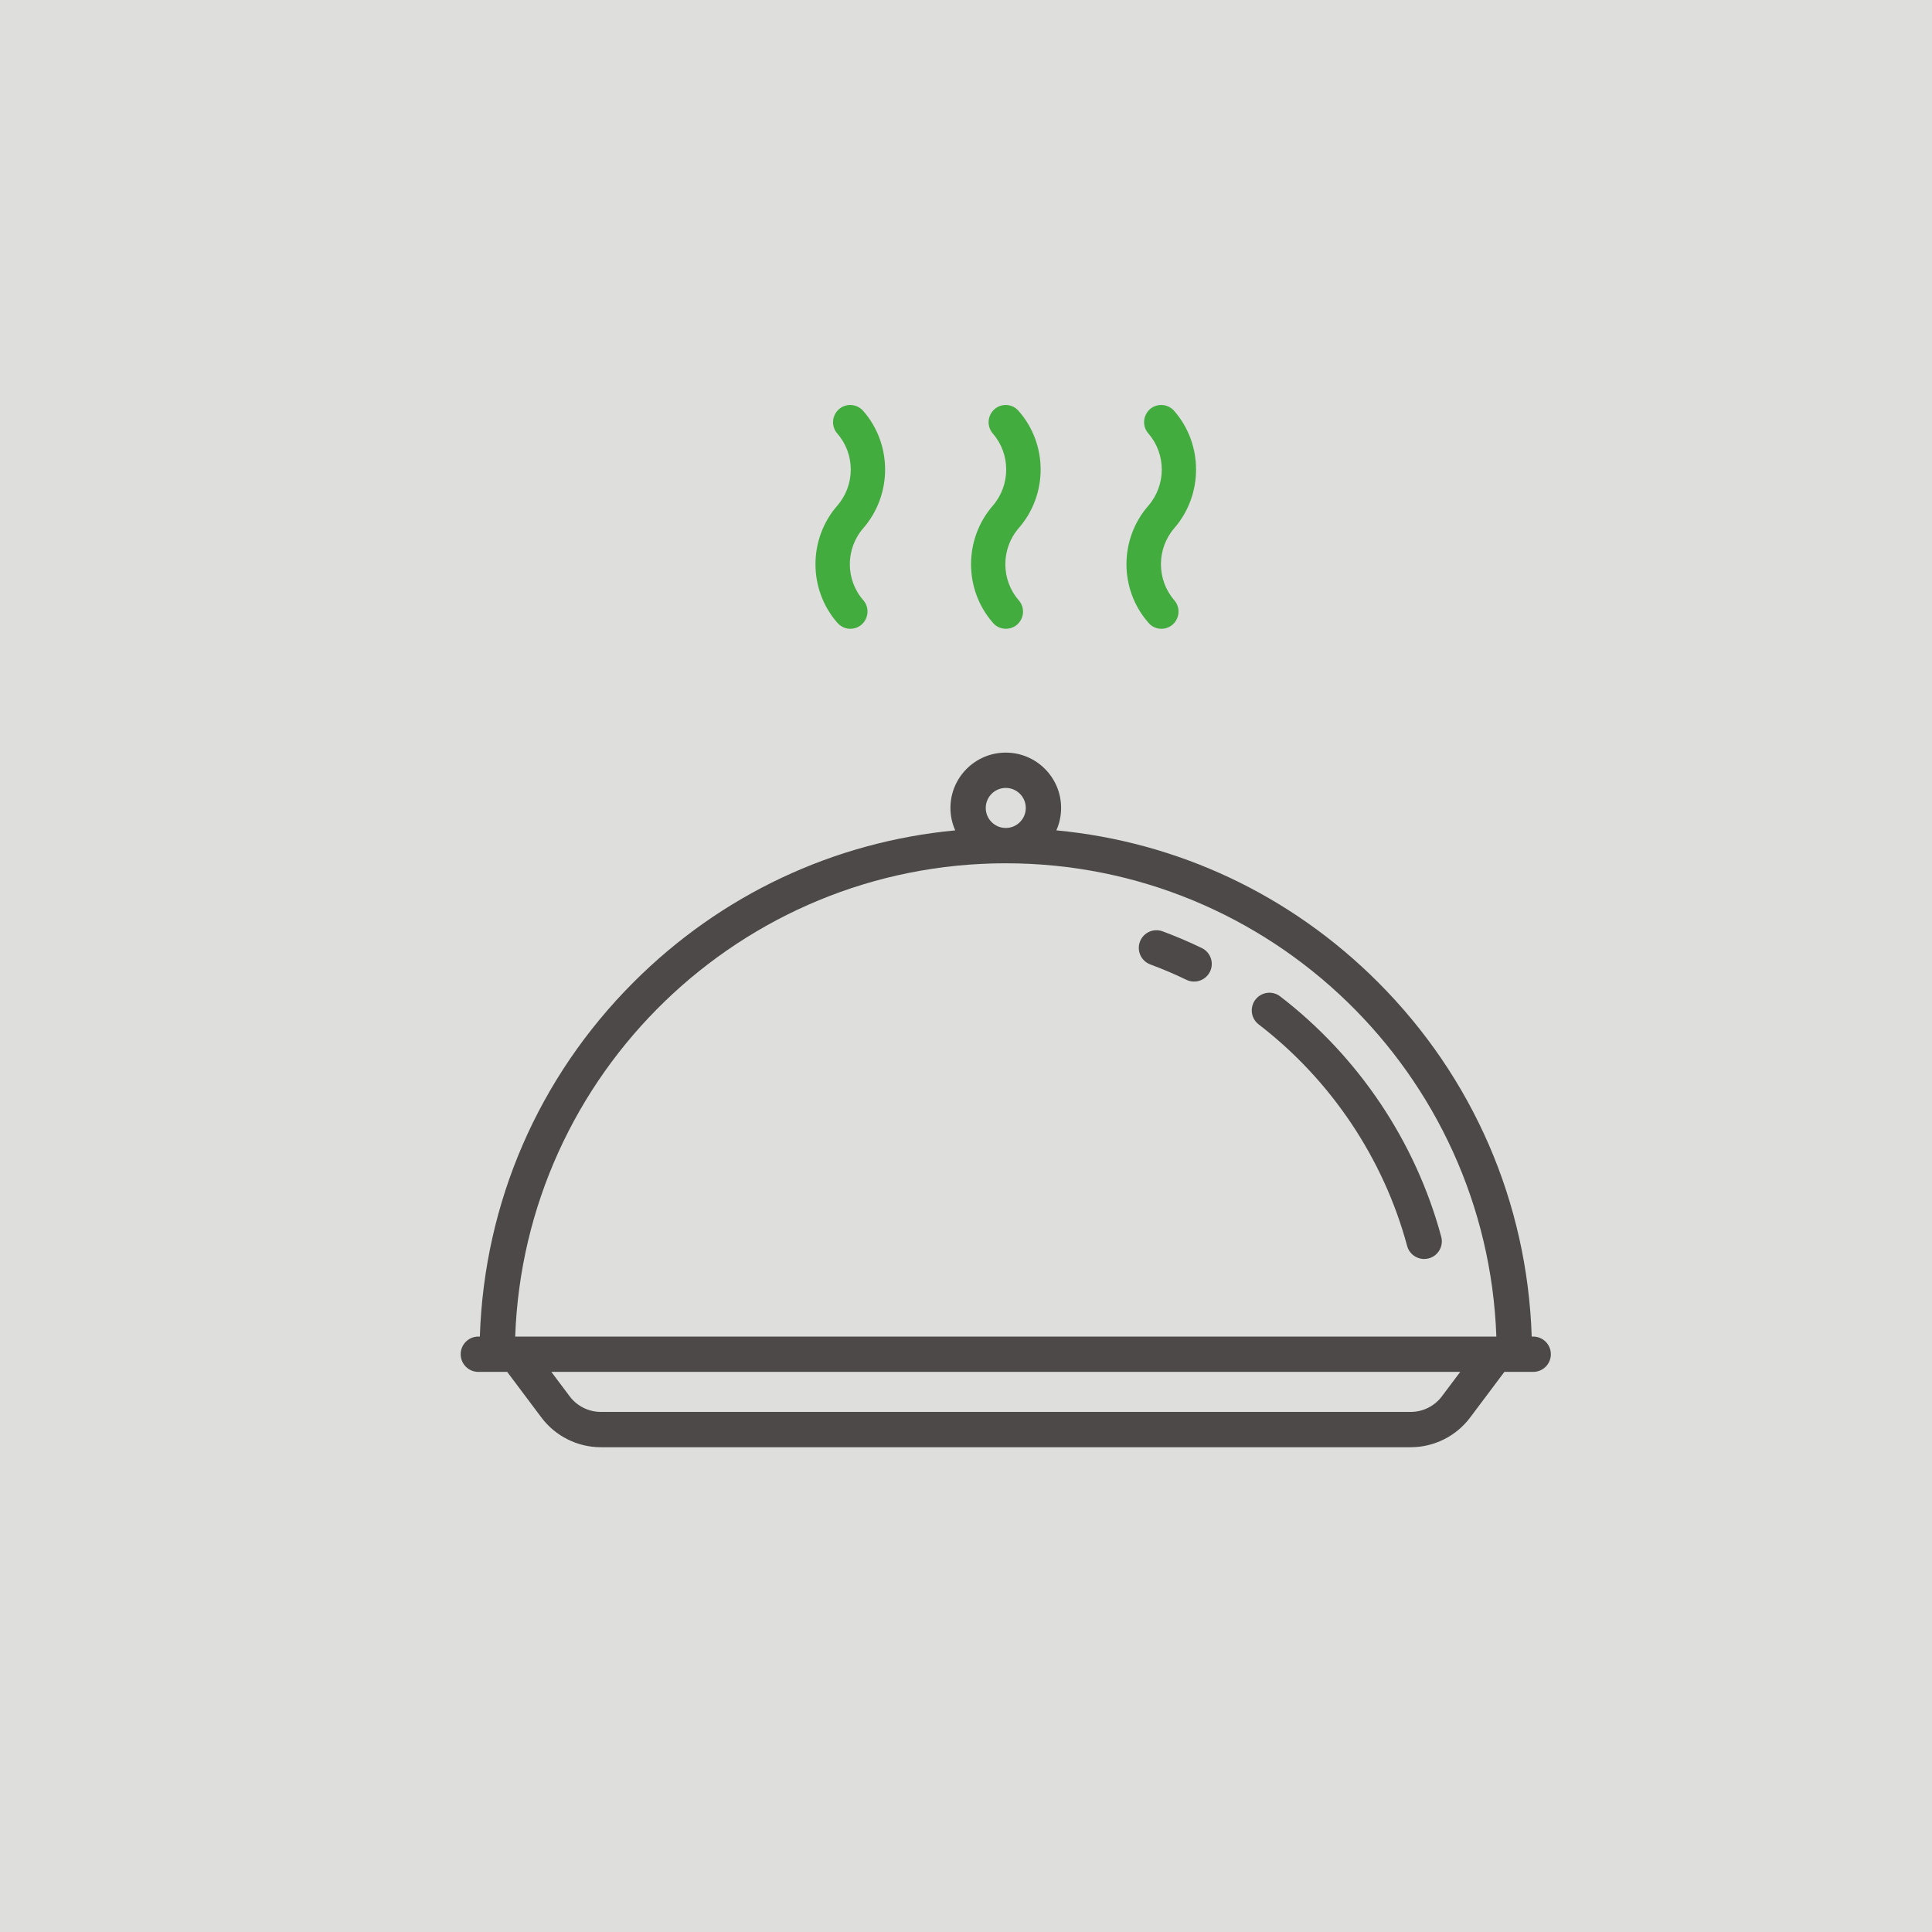
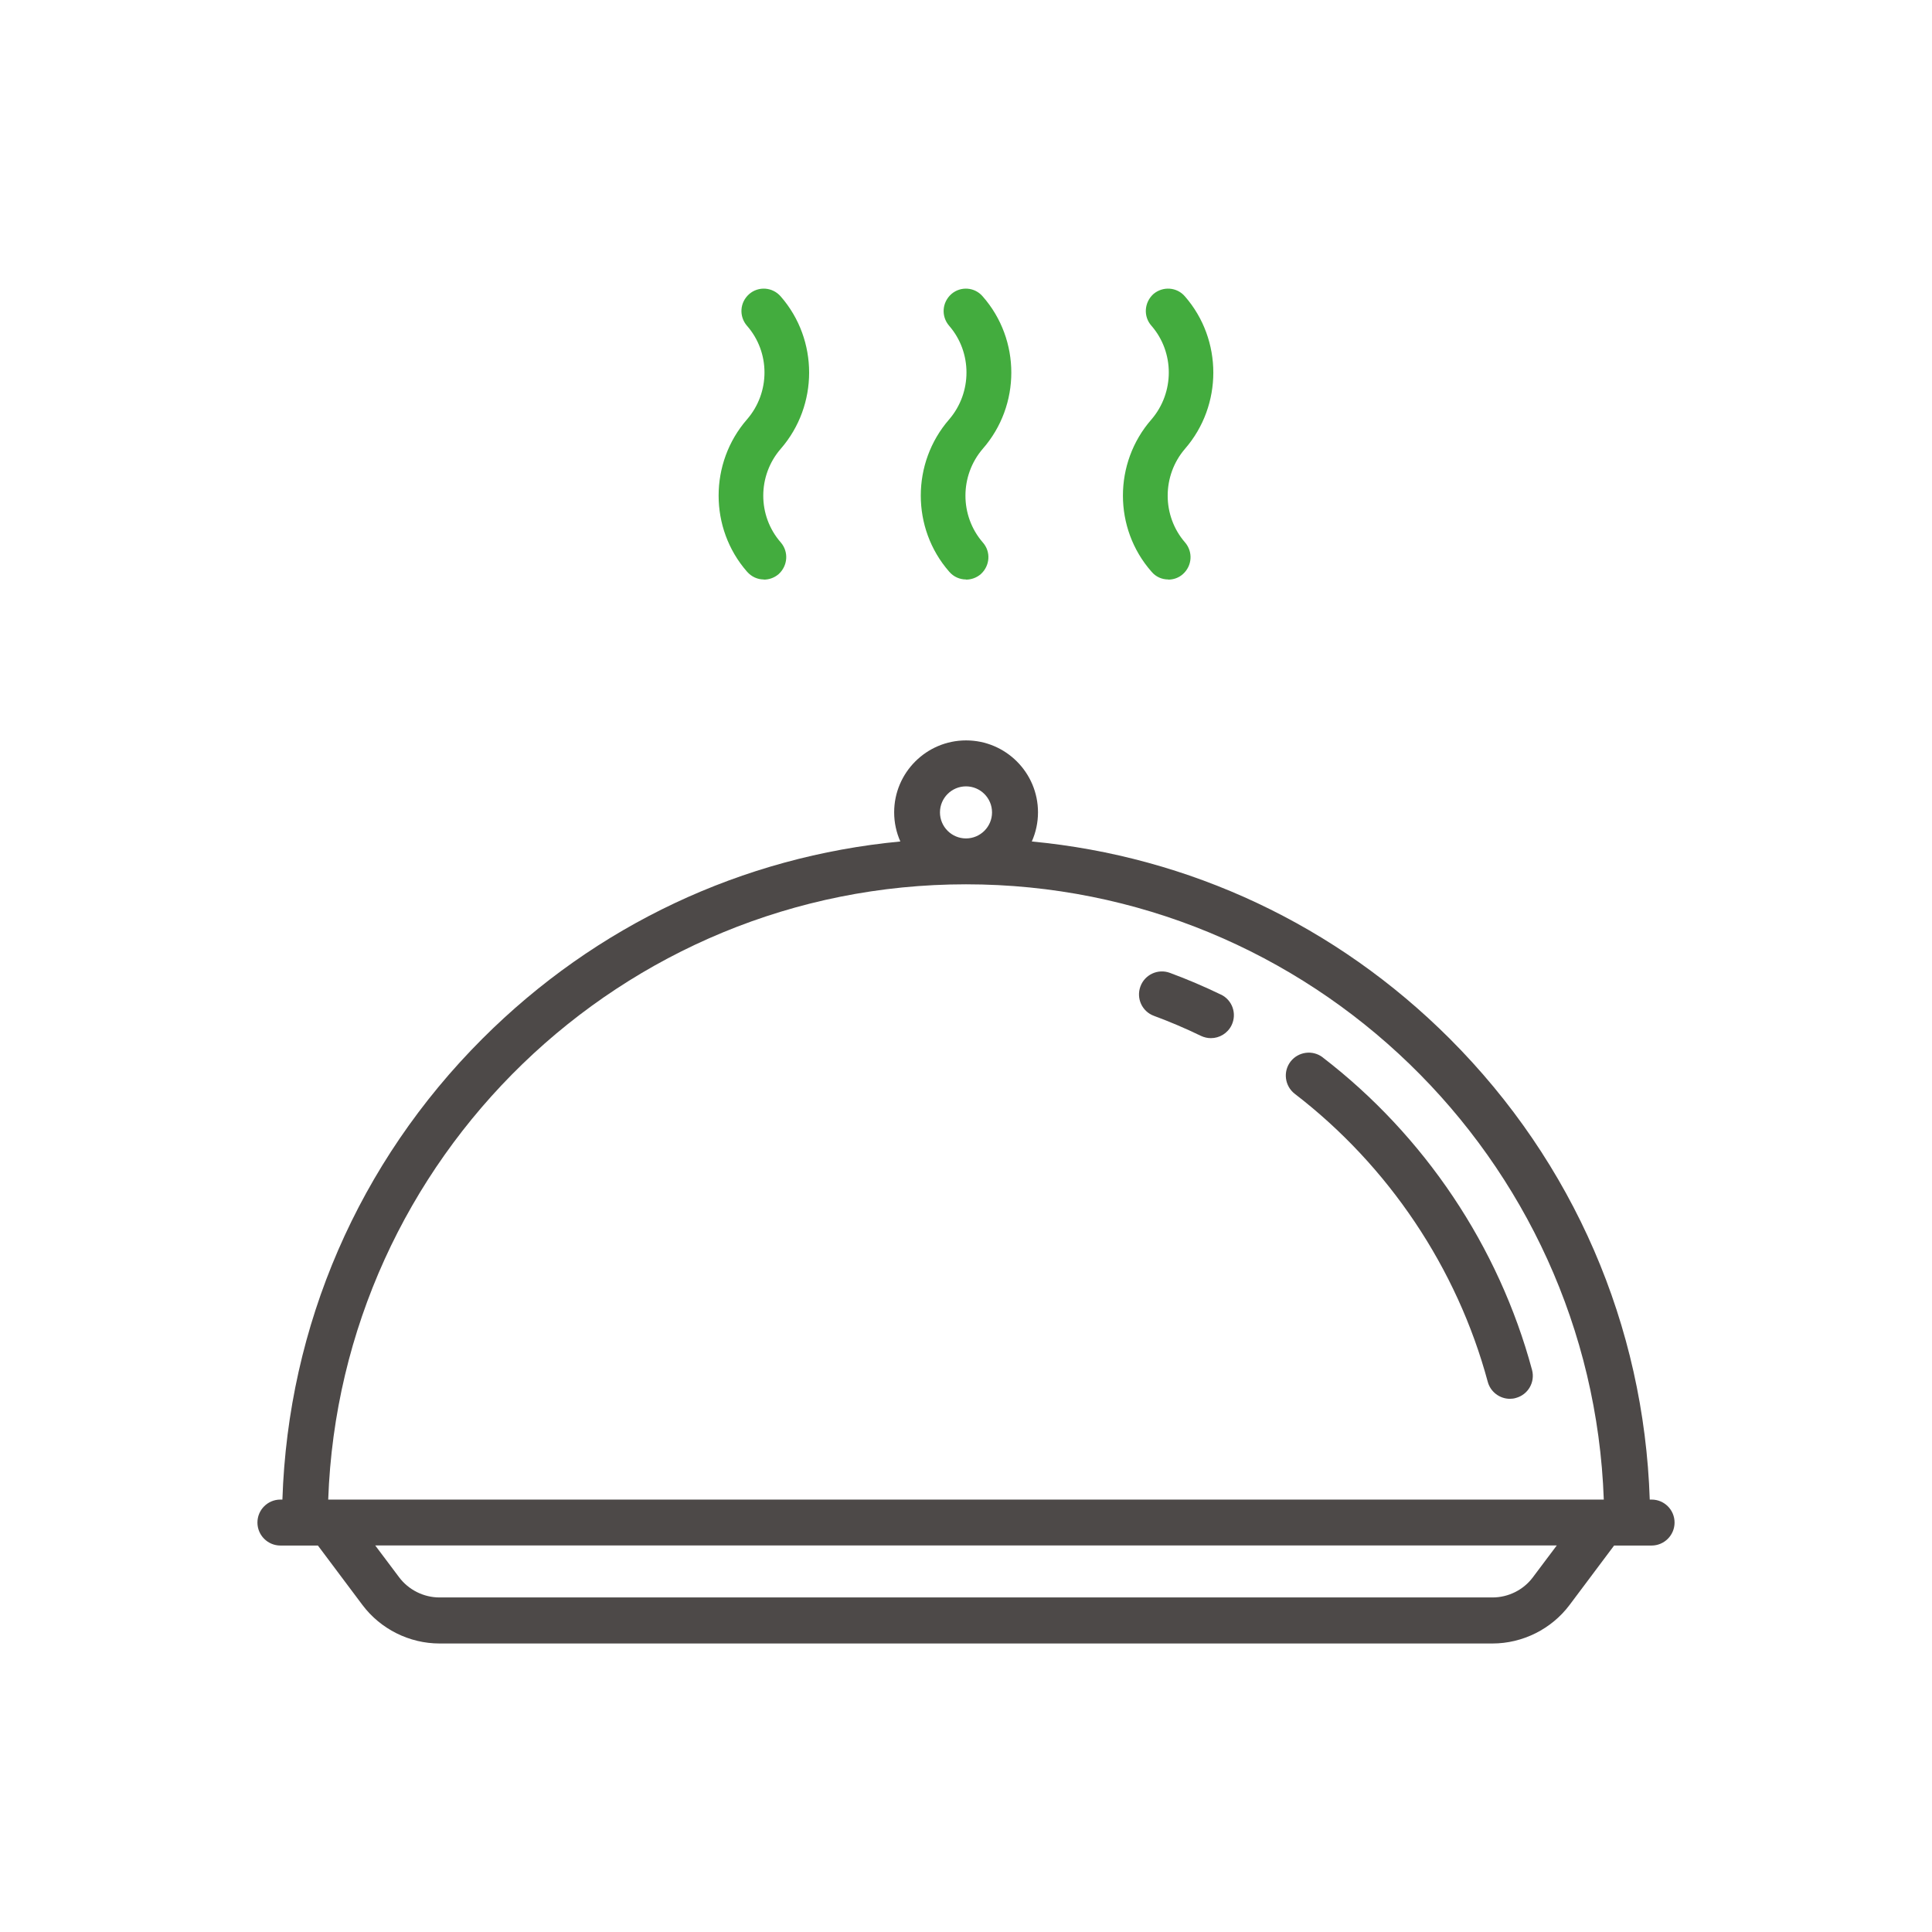
- <svg xmlns="http://www.w3.org/2000/svg" xml:space="preserve" width="512px" height="512px" style="shape-rendering:geometricPrecision; text-rendering:geometricPrecision; image-rendering:optimizeQuality; fill-rule:evenodd; clip-rule:evenodd" viewBox="0 0 159.038 159.038">
+ <svg xmlns="http://www.w3.org/2000/svg" xml:space="preserve" width="512px" height="512px" style="shape-rendering:geometricPrecision; text-rendering:geometricPrecision; image-rendering:optimizeQuality; fill-rule:evenodd; clip-rule:evenodd" viewBox="0 0 25.306 25.306">
  <defs>
    <style type="text/css">
   
-     .fil0 {fill:#DEDEDD}
+     .fil0 {fill:none}
    .fil1 {fill:#4D4948;fill-rule:nonzero}
    .fil2 {fill:#43AC3E;fill-rule:nonzero}
   
  </style>
  </defs>
  <g id="Vrstva_x0020_1">
-     <rect class="fil0" width="159.038" height="159.038" />
-     <g id="_171978520">
-       <path id="_171978640" class="fil1" d="M126.21 110.023l-0.123 0c-0.362,-11.027 -4.823,-21.34 -12.661,-29.179 -7.194,-7.193 -16.471,-11.543 -26.47,-12.491 0.251,-0.564 0.392,-1.188 0.392,-1.845 0,-2.512 -2.043,-4.555 -4.555,-4.555 -2.512,0 -4.555,2.044 -4.555,4.555 0,0.657 0.141,1.28 0.393,1.846 -10,0.947 -19.277,5.298 -26.47,12.491 -7.838,7.838 -12.301,18.151 -12.661,29.178l-0.124 0c-0.802,0 -1.454,0.65 -1.454,1.454 0,0.802 0.651,1.454 1.454,1.454l2.375 0 2.82 3.76c1.146,1.53 2.973,2.442 4.885,2.442l66.676 0c1.912,0 3.737,-0.912 4.884,-2.442l2.82 -3.76 2.373 0c0.804,0 1.454,-0.651 1.454,-1.454 0,-0.804 -0.65,-1.454 -1.454,-1.454zm-43.417 -45.162c0.909,0 1.648,0.739 1.648,1.648 0,0.909 -0.739,1.648 -1.648,1.648 -0.909,0 -1.648,-0.739 -1.648,-1.648 0,-0.909 0.739,-1.648 1.648,-1.648zm35.897 50.085c-0.601,0.801 -1.557,1.279 -2.558,1.279l-66.676 0c-1.001,0 -1.958,-0.478 -2.559,-1.279l-1.511 -2.016 74.817 0 -1.513 2.016zm-76.28 -4.923c0.768,-21.613 18.586,-38.959 40.383,-38.959 21.797,0 39.616,17.346 40.384,38.959l-80.767 0z" />
-       <path id="_171978592" class="fil1" d="M105.382 82.02c-0.637,-0.489 -1.549,-0.369 -2.039,0.268 -0.488,0.637 -0.369,1.549 0.268,2.039 5.943,4.565 10.284,11.04 12.22,18.234 0.174,0.649 0.762,1.077 1.403,1.077 0.125,0 0.253,-0.017 0.378,-0.051 0.776,-0.208 1.235,-1.006 1.026,-1.781 -2.101,-7.807 -6.809,-14.833 -13.257,-19.785z" />
-       <path id="_171978544" class="fil1" d="M98.929 78.04c-1.05,-0.508 -2.135,-0.97 -3.227,-1.375 -0.753,-0.279 -1.589,0.105 -1.868,0.857 -0.279,0.752 0.104,1.589 0.857,1.868 1.006,0.373 2.006,0.799 2.972,1.266 0.205,0.099 0.42,0.146 0.633,0.146 0.539,0 1.059,-0.303 1.31,-0.821 0.349,-0.723 0.046,-1.592 -0.677,-1.941z" />
-     </g>
-     <g id="_171978352">
-       <path id="_171978472" class="fil2" d="M95.6 51.76c-0.4,0 -0.79,-0.167 -1.065,-0.5 -2.409,-2.737 -2.409,-6.886 0,-9.636 1.466,-1.702 1.466,-4.248 0,-5.934 -0.525,-0.595 -0.457,-1.479 0.122,-2.007 0.595,-0.51 1.495,-0.455 2.008,0.153 2.389,2.74 2.389,6.89 0,9.64 -1.465,1.7 -1.465,4.245 0,5.933 0.511,0.596 0.457,1.481 -0.137,2.004 -0.266,0.238 -0.595,0.347 -0.928,0.347z" />
-       <path id="_171978424" class="fil2" d="M82.796 51.76c-0.39,0 -0.79,-0.167 -1.067,-0.5 -2.393,-2.737 -2.393,-6.886 0,-9.636 1.466,-1.702 1.466,-4.248 0,-5.934 -0.513,-0.595 -0.457,-1.479 0.138,-2.007 0.581,-0.51 1.479,-0.455 1.99,0.153 2.408,2.74 2.408,6.89 0,9.64 -1.466,1.7 -1.466,4.245 0,5.933 0.527,0.596 0.457,1.481 -0.124,2.004 -0.275,0.238 -0.608,0.347 -0.937,0.347z" />
-       <path id="_171978376" class="fil2" d="M69.989 51.76c-0.388,0 -0.775,-0.167 -1.065,-0.5 -2.395,-2.737 -2.395,-6.886 0,-9.636 1.479,-1.702 1.479,-4.248 0,-5.934 -0.513,-0.595 -0.458,-1.479 0.139,-2.007 0.579,-0.51 1.479,-0.455 2.003,0.153 2.392,2.74 2.392,6.89 0,9.64 -1.48,1.7 -1.48,4.245 0,5.933 0.514,0.596 0.443,1.481 -0.137,2.004 -0.277,0.238 -0.61,0.347 -0.939,0.347z" />
+     <rect class="fil0" width="25.306" height="25.306" />
+     <g id="_136262616">
+       <g>
+         <path id="_137413792" class="fil1" d="M21.634 19.642l-0.025 0c-0.075,-2.281 -0.998,-4.414 -2.619,-6.036 -1.488,-1.488 -3.407,-2.388 -5.475,-2.584 0.052,-0.117 0.081,-0.246 0.081,-0.382 0,-0.52 -0.423,-0.942 -0.942,-0.942 -0.52,0 -0.942,0.423 -0.942,0.942 0,0.136 0.029,0.265 0.081,0.382 -2.069,0.196 -3.987,1.096 -5.475,2.584 -1.621,1.621 -2.544,3.755 -2.619,6.036l-0.026 0c-0.166,0 -0.301,0.134 -0.301,0.301 0,0.166 0.135,0.301 0.301,0.301l0.491 0 0.583 0.778c0.237,0.316 0.615,0.505 1.01,0.505l13.792 0c0.395,0 0.773,-0.189 1.01,-0.505l0.583 -0.778 0.491 0c0.166,0 0.301,-0.135 0.301,-0.301 0,-0.166 -0.134,-0.301 -0.301,-0.301zm-8.981 -9.342c0.188,0 0.341,0.153 0.341,0.341 0,0.188 -0.153,0.341 -0.341,0.341 -0.188,0 -0.341,-0.153 -0.341,-0.341 0,-0.188 0.153,-0.341 0.341,-0.341zm7.425 10.36c-0.124,0.166 -0.322,0.264 -0.529,0.264l-13.792 0c-0.207,0 -0.405,-0.099 -0.529,-0.264l-0.313 -0.417 15.476 0 -0.313 0.417zm-15.779 -1.018c0.159,-4.471 3.845,-8.059 8.354,-8.059 4.509,0 8.195,3.588 8.354,8.059l-16.707 0z" />
+         <path id="_137413864" class="fil1" d="M17.326 13.85c-0.132,-0.101 -0.32,-0.076 -0.422,0.055 -0.101,0.132 -0.076,0.32 0.055,0.422 1.229,0.944 2.127,2.284 2.528,3.772 0.036,0.134 0.158,0.223 0.29,0.223 0.026,0 0.052,-0.003 0.078,-0.011 0.161,-0.043 0.255,-0.208 0.212,-0.368 -0.435,-1.615 -1.408,-3.068 -2.742,-4.093z" />
+         <path id="_137413936" class="fil1" d="M15.991 13.027c-0.217,-0.105 -0.442,-0.201 -0.667,-0.284 -0.156,-0.058 -0.329,0.022 -0.386,0.177 -0.058,0.156 0.021,0.329 0.177,0.386 0.208,0.077 0.415,0.165 0.615,0.262 0.042,0.02 0.087,0.03 0.131,0.03 0.112,0 0.219,-0.063 0.271,-0.17 0.072,-0.15 0.01,-0.329 -0.14,-0.401z" />
+       </g>
+       <g>
+         <path id="_137413552" class="fil2" d="M15.302 7.59c-0.083,0 -0.163,-0.034 -0.22,-0.103 -0.498,-0.566 -0.498,-1.424 0,-1.993 0.303,-0.352 0.303,-0.879 0,-1.227 -0.109,-0.123 -0.094,-0.306 0.025,-0.415 0.123,-0.105 0.309,-0.094 0.415,0.032 0.494,0.567 0.494,1.425 0,1.994 -0.303,0.352 -0.303,0.878 0,1.227 0.106,0.123 0.094,0.306 -0.028,0.415 -0.055,0.049 -0.123,0.072 -0.192,0.072z" />
+         <path id="_137413624" class="fil2" d="M12.653 7.59c-0.081,0 -0.163,-0.034 -0.221,-0.103 -0.495,-0.566 -0.495,-1.424 0,-1.993 0.303,-0.352 0.303,-0.879 0,-1.227 -0.106,-0.123 -0.094,-0.306 0.029,-0.415 0.12,-0.105 0.306,-0.094 0.412,0.032 0.498,0.567 0.498,1.425 0,1.994 -0.303,0.352 -0.303,0.878 0,1.227 0.109,0.123 0.094,0.306 -0.026,0.415 -0.057,0.049 -0.126,0.072 -0.194,0.072z" />
+         <path id="_137413696" class="fil2" d="M10.004 7.59c-0.08,0 -0.16,-0.034 -0.22,-0.103 -0.495,-0.566 -0.495,-1.424 0,-1.993 0.306,-0.352 0.306,-0.879 0,-1.227 -0.106,-0.123 -0.095,-0.306 0.029,-0.415 0.12,-0.105 0.306,-0.094 0.414,0.032 0.495,0.567 0.495,1.425 0,1.994 -0.306,0.352 -0.306,0.878 0,1.227 0.106,0.123 0.092,0.306 -0.028,0.415 -0.057,0.049 -0.126,0.072 -0.194,0.072z" />
+       </g>
    </g>
  </g>
</svg>
